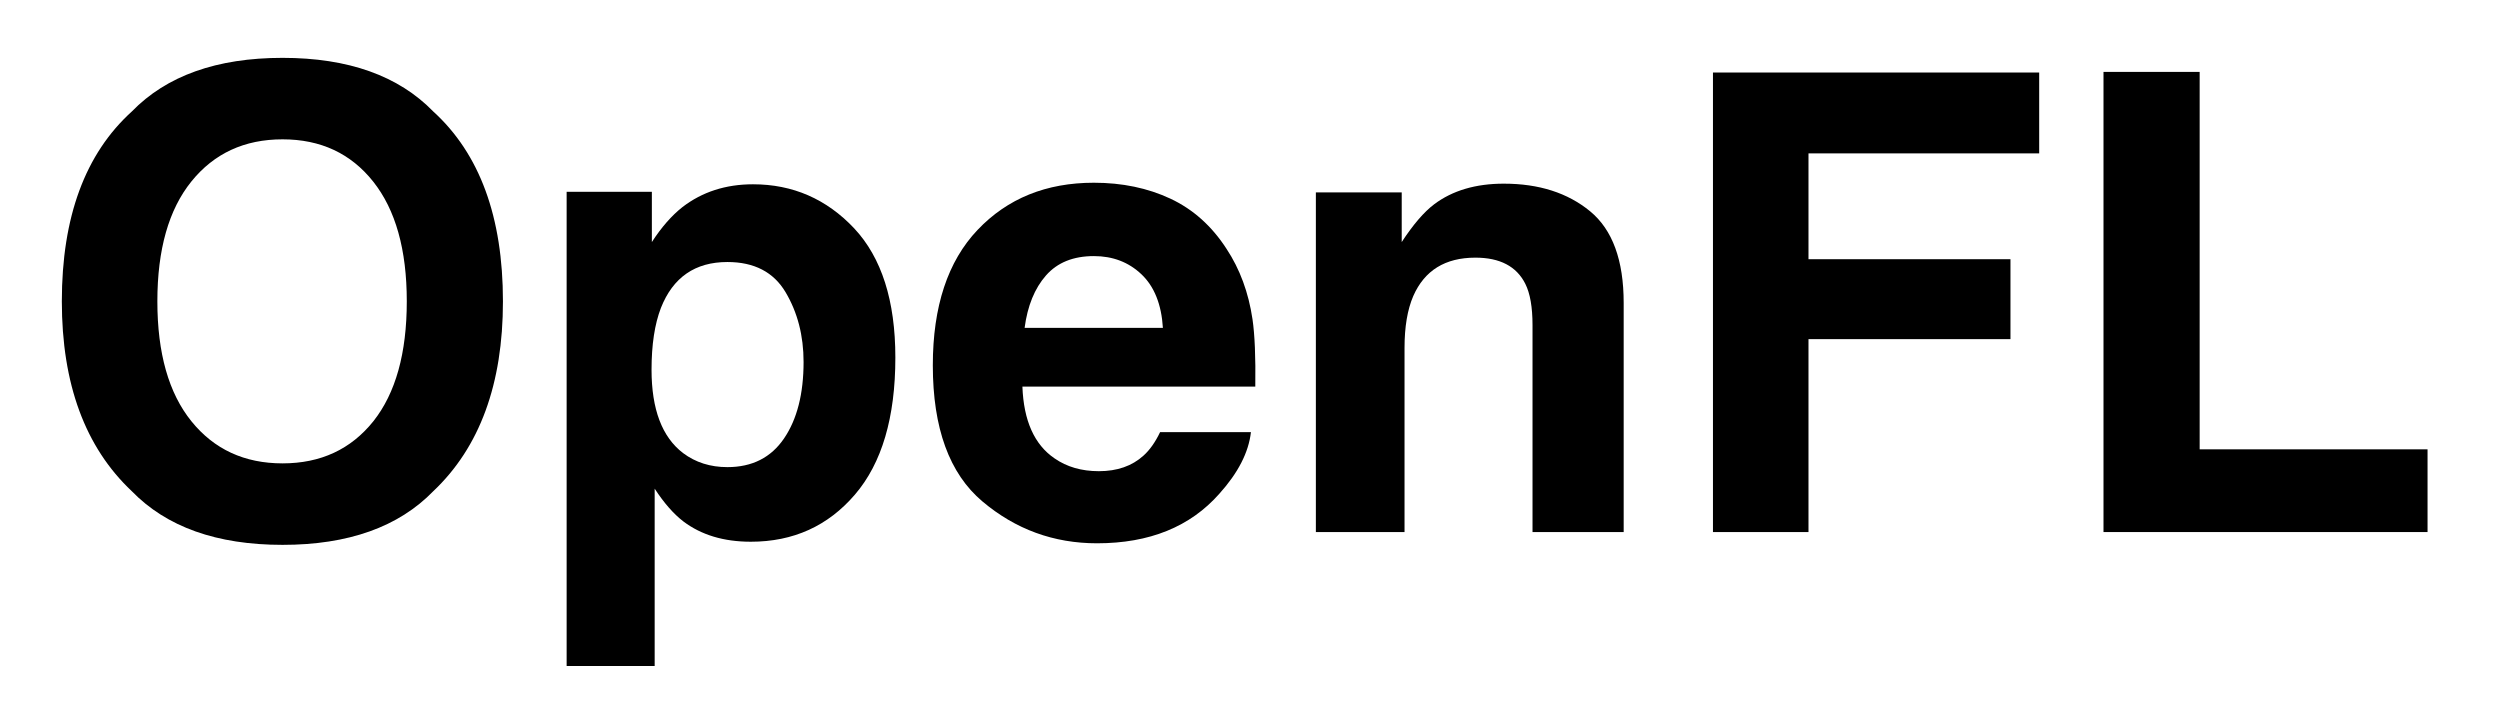
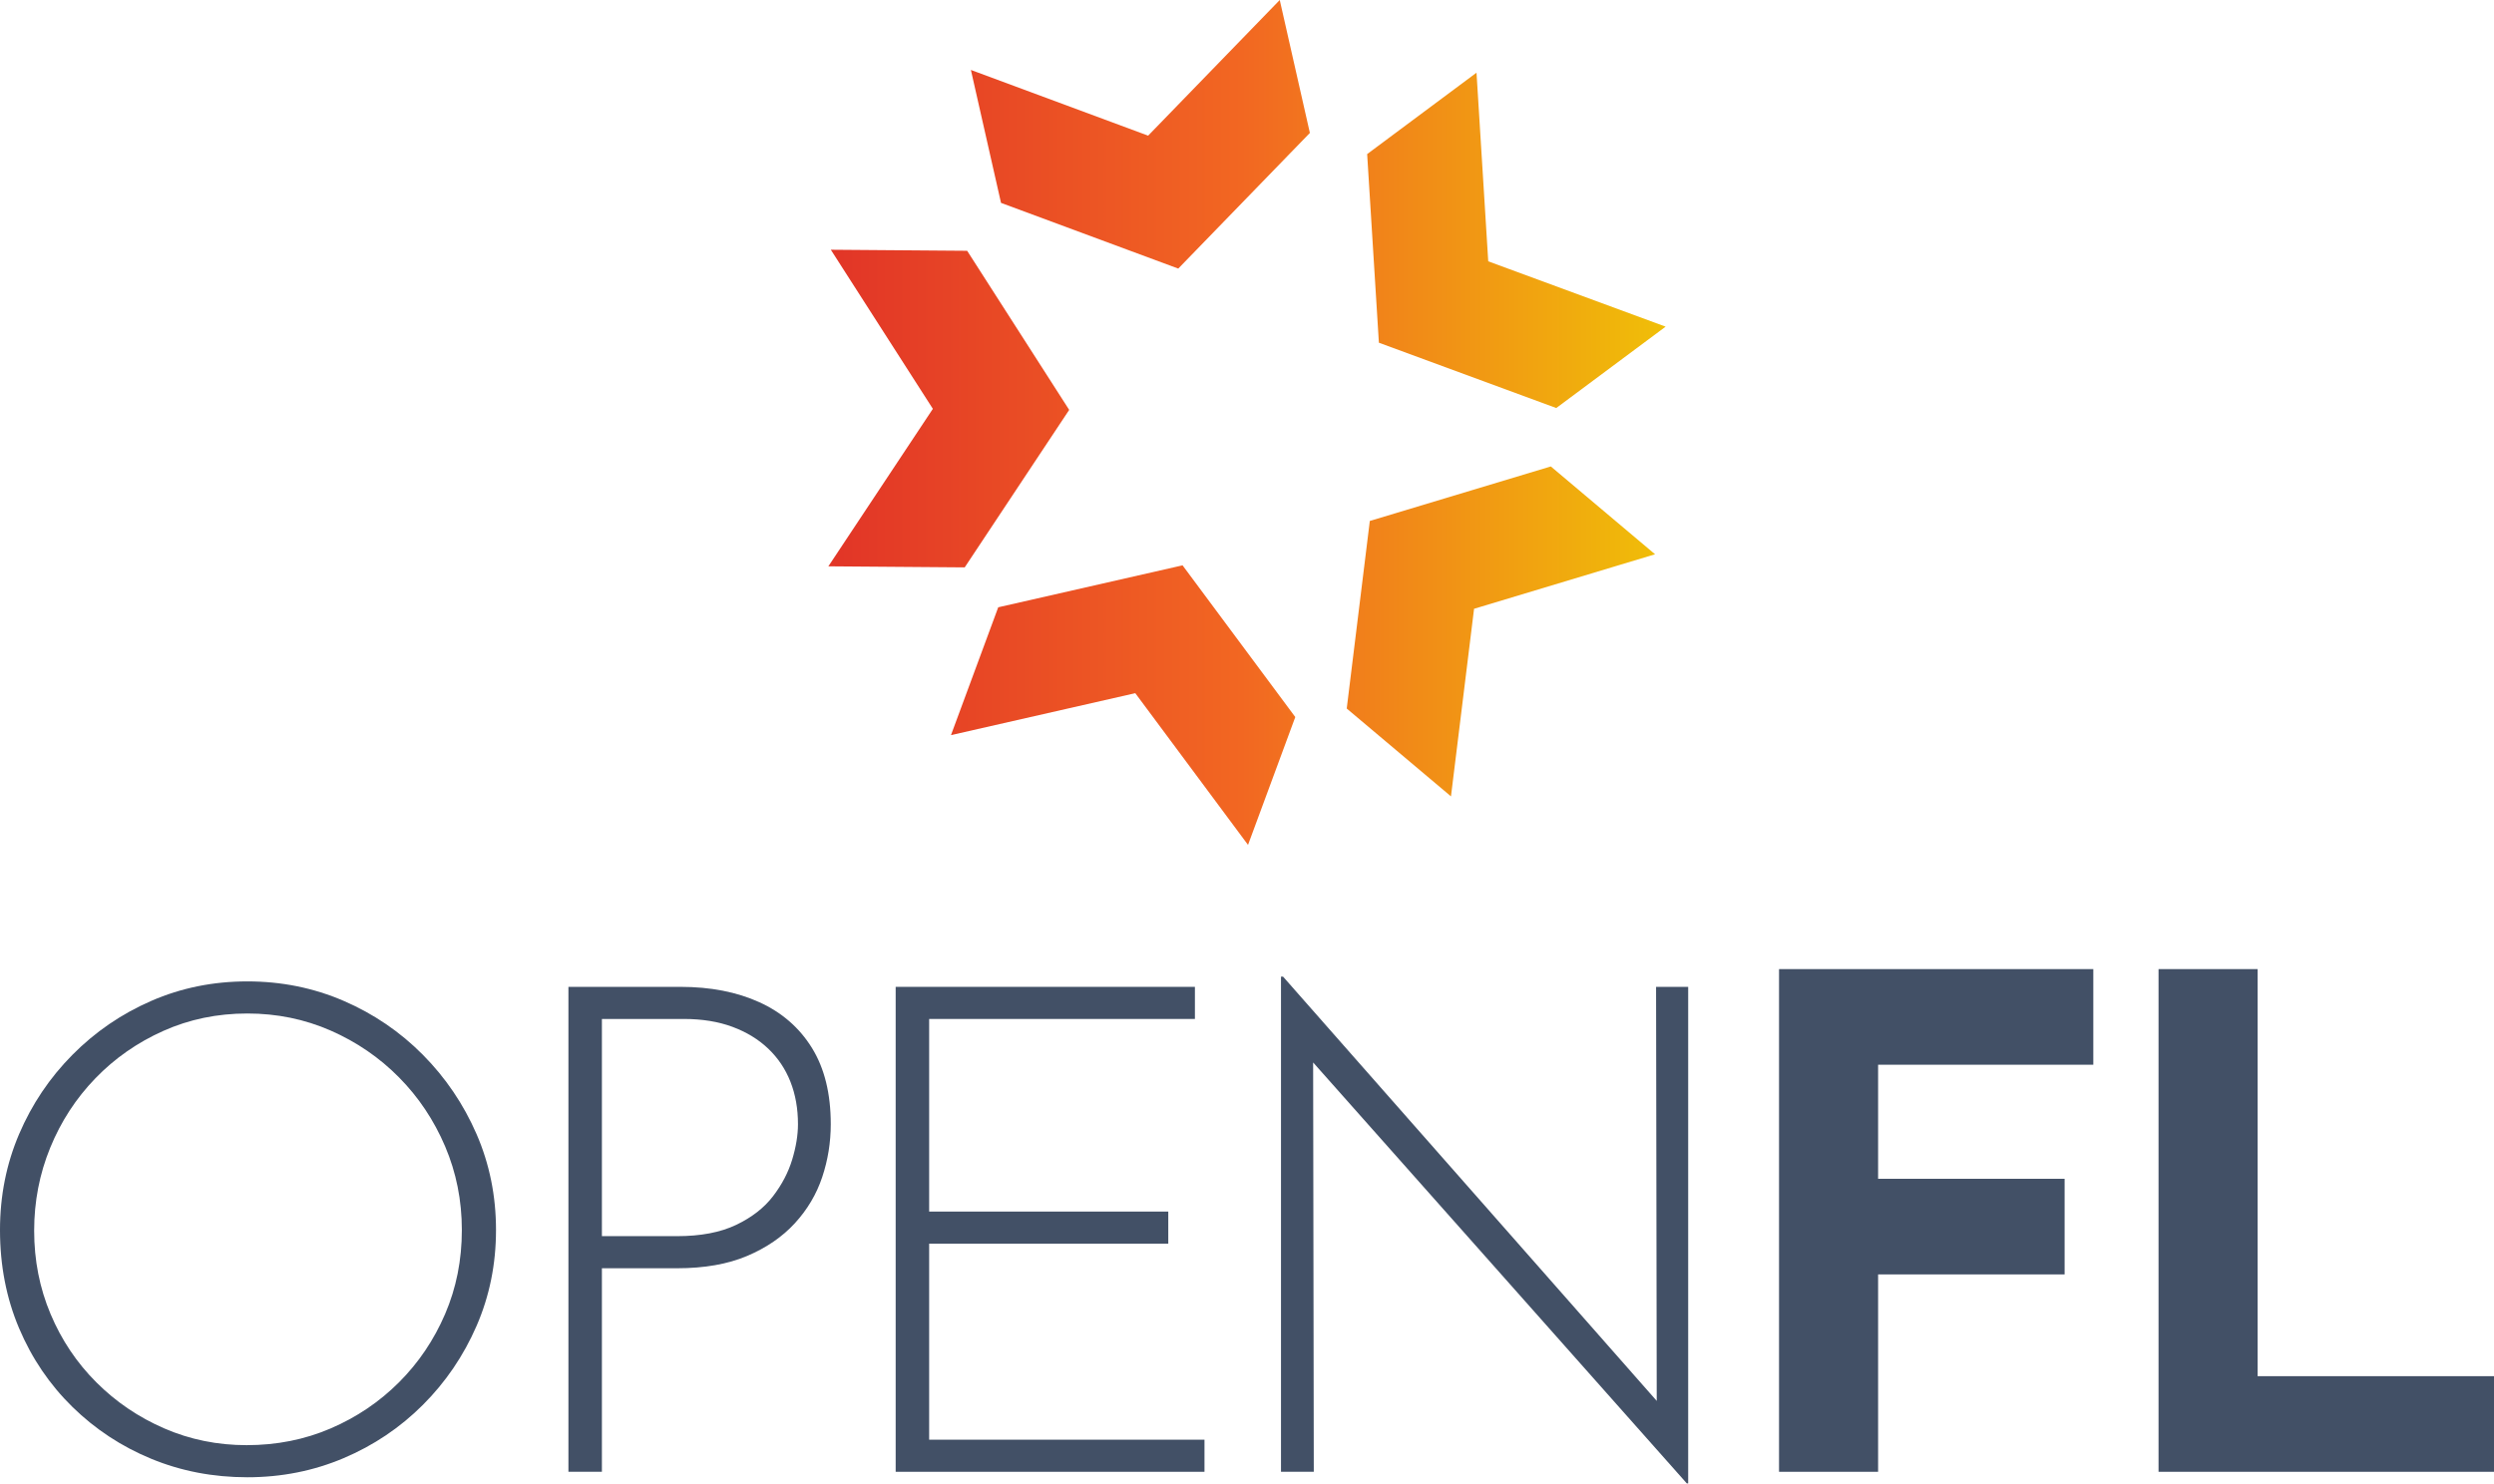
- <svg xmlns="http://www.w3.org/2000/svg" id="Layer_1" viewBox="0 0 400 114.635">
-   <path d="m45.207,87.177c-10.523,0-18.565-2.863-24.125-8.592-7.459-7.025-11.188-17.148-11.188-30.368,0-13.486,3.729-23.609,11.188-30.369,5.561-5.727,13.603-8.591,24.125-8.591,10.522,0,18.563,2.864,24.125,8.591,7.425,6.76,11.139,16.883,11.139,30.369,0,13.22-3.713,23.343-11.139,30.368-5.562,5.729-13.603,8.592-24.125,8.592Zm14.535-19.78c3.562-4.495,5.344-10.888,5.344-19.18,0-8.258-1.79-14.643-5.369-19.156-3.58-4.512-8.416-6.768-14.51-6.768s-10.956,2.248-14.585,6.743c-3.63,4.496-5.444,10.889-5.444,19.181s1.814,14.685,5.444,19.18c3.629,4.496,8.492,6.743,14.585,6.743s10.938-2.247,14.535-6.743Z" />
-   <path d="m136.664,36.529c4.396,4.695,6.593,11.588,6.593,20.679,0,9.59-2.156,16.9-6.468,21.927-4.313,5.028-9.865,7.542-16.658,7.542-4.329,0-7.925-1.082-10.789-3.246-1.565-1.199-3.097-2.947-4.595-5.245v28.371h-14.085V30.685h13.636v8.042c1.531-2.364,3.163-4.229,4.895-5.595,3.163-2.43,6.925-3.646,11.288-3.646,6.36,0,11.754,2.348,16.184,7.043Zm-8.092,21.378c0-4.196-.958-7.908-2.872-11.139-1.915-3.229-5.02-4.845-9.315-4.845-5.162,0-8.708,2.448-10.639,7.343-.999,2.597-1.499,5.894-1.499,9.89,0,6.327,1.681,10.772,5.045,13.336,1.998,1.499,4.362,2.248,7.093,2.248,3.962,0,6.984-1.531,9.066-4.596,2.081-3.062,3.122-7.143,3.122-12.237Z" />
-   <path d="m200.149,69.145c-.366,3.23-2.048,6.511-5.044,9.841-4.663,5.294-11.189,7.941-19.581,7.941-6.926,0-13.037-2.23-18.331-6.693-5.294-4.462-7.942-11.721-7.942-21.777,0-9.423,2.389-16.649,7.167-21.678,4.778-5.028,10.98-7.542,18.606-7.542,4.528,0,8.607.849,12.237,2.547,3.63,1.699,6.626,4.379,8.991,8.042,2.131,3.23,3.513,6.977,4.146,11.239.366,2.497.516,6.094.45,10.789h-37.263c.2,5.462,1.914,9.29,5.145,11.488,1.964,1.365,4.329,2.048,7.092,2.048,2.931,0,5.312-.832,7.144-2.497.999-.899,1.881-2.148,2.646-3.747h14.536Zm-14.085-16.682c-.233-3.763-1.374-6.618-3.422-8.566-2.048-1.948-4.587-2.922-7.617-2.922-3.296,0-5.853,1.032-7.667,3.097-1.815,2.065-2.956,4.862-3.421,8.392h22.127Z" />
-   <path d="m236.062,41.224c-4.828,0-8.142,2.048-9.939,6.144-.933,2.165-1.398,4.928-1.398,8.291v29.47h-14.186V30.785h13.736v7.942c1.83-2.797,3.562-4.812,5.194-6.044,2.93-2.198,6.644-3.297,11.139-3.297,5.627,0,10.23,1.474,13.811,4.42,3.579,2.947,5.37,7.834,5.37,14.66v36.663h-14.586v-33.116c0-2.863-.383-5.061-1.148-6.593-1.398-2.797-4.062-4.196-7.992-4.196Z" />
-   <path d="m326.27,24.541h-36.912v16.933h32.317v12.787h-32.317v30.869h-15.284V11.604h52.196v12.937Z" />
-   <path d="m336.56,11.505h15.385v60.388h36.462v13.236h-51.847V11.505Z" />
+ <svg xmlns="http://www.w3.org/2000/svg" id="a" viewBox="0 0 1000 594.96">
+   <defs>
+     <style>.c{fill:url(#b);}.d{fill:#425066;}</style>
+     <linearGradient id="b" x1="332.148" y1="169.433" x2="667.852" y2="169.433" gradientTransform="matrix(1, 0, 0, 1, 0, 0)" gradientUnits="userSpaceOnUse">
+       <stop offset=".014" stop-color="#e23627" />
+       <stop offset=".494" stop-color="#f26722" />
+       <stop offset="1" stop-color="#f0bf08" />
+     </linearGradient>
+   </defs>
+   <path class="c" d="M592.023,29.157l4.705,75.651,71.125,26.201-43.847,32.644-71.124-26.201-4.704-75.651,43.847-32.644h0ZM513.132,0l-52.773,54.408-71.069-26.353,12.078,53.314,71.069,26.353,52.774-54.408L513.132,0h0Zm-180.001,100.163l40.911,63.808-41.894,63.168,54.663,.424,41.894-63.168-40.911-63.809-54.663-.423h0Zm48.174,194.683l73.905-16.825,45.2,60.846,18.951-51.275-45.2-60.847-73.906,16.826-18.951,51.275h0Zm282.312-72.538l-41.799-35.228-72.575,21.865-9.256,75.231,41.799,35.228,9.257-75.23,72.575-21.865h0Z" />
+   <g>
+     <path class="d" d="M0,493.331c0-13.697,2.557-26.526,7.671-38.489,5.112-11.959,12.233-22.552,21.368-31.776,9.131-9.22,19.676-16.436,31.64-21.641,11.959-5.205,24.79-7.809,38.487-7.809s26.573,2.604,38.625,7.809c12.055,5.205,22.643,12.422,31.778,21.641,9.131,9.224,16.298,19.817,21.503,31.776,5.205,11.963,7.809,24.793,7.809,38.489s-2.604,26.528-7.809,38.487c-5.205,11.963-12.373,22.509-21.503,31.64-9.135,9.135-19.723,16.256-31.778,21.368-12.052,5.114-24.928,7.671-38.625,7.671s-26.528-2.466-38.487-7.397c-11.963-4.931-22.509-11.87-31.64-20.82-9.135-8.946-16.256-19.449-21.368-31.502-5.114-12.052-7.671-25.202-7.671-39.446Zm13.697,.274c0,11.872,2.192,23.01,6.576,33.42,4.382,10.41,10.499,19.543,18.352,27.394,7.851,7.853,16.937,14.017,27.258,18.49,10.314,4.477,21.319,6.712,33.008,6.712,12.055,0,23.286-2.234,33.696-6.712,10.408-4.473,19.538-10.637,27.392-18.49,7.851-7.851,14.015-16.984,18.493-27.394,4.473-10.41,6.712-21.641,6.712-33.694,0-11.87-2.239-23.055-6.712-33.558-4.477-10.499-10.642-19.723-18.493-27.668-7.853-7.944-16.984-14.198-27.392-18.764-10.41-4.564-21.552-6.85-33.422-6.85-12.052,0-23.284,2.33-33.694,6.985-10.41,4.658-19.496,11.004-27.256,19.04-7.764,8.038-13.79,17.304-18.081,27.803-4.293,10.504-6.438,21.599-6.438,33.284Z" />
+     <path class="d" d="M272.842,395.807c12.055,0,22.601,2.056,31.64,6.164,9.039,4.11,16.069,10.23,21.094,18.355,5.02,8.127,7.533,18.31,7.533,30.543,0,7.308-1.142,14.382-3.425,21.23-2.285,6.85-5.935,13.014-10.958,18.493-5.025,5.479-11.414,9.86-19.176,13.147-7.764,3.289-17.12,4.931-28.077,4.931h-30.133v81.634h-13.423v-194.497h44.925Zm-1.369,99.989c9.493,0,17.395-1.509,23.695-4.522,6.3-3.013,11.231-6.847,14.792-11.505,3.561-4.655,6.117-9.54,7.671-14.656,1.549-5.109,2.328-9.86,2.328-14.244,0-6.206-1.006-11.868-3.013-16.984-2.012-5.109-4.978-9.54-8.904-13.285-3.928-3.741-8.721-6.665-14.38-8.766-5.663-2.099-12.148-3.151-19.449-3.151h-32.873v87.113h30.133Z" />
+     <path class="d" d="M359.13,395.807h119.984v12.876h-106.56v77.25h95.879v12.876h-95.879v78.619h110.397v12.876h-123.82v-194.497Z" />
+     <path class="d" d="M676.348,594.96l-153.406-172.853,3.563-2.739,.274,170.937h-13.15v-198.605h.821l153.406,174.224-3.561,1.095-.276-171.211h12.876v199.152h-.547Z" />
+     <path class="d" d="M713.326,388.686h126.012v38.352h-86.29v45.746h74.785v38.352h-74.785v79.169h-39.722v-201.618Zm152.17,0h39.722v163.267h94.782v38.352h-134.504v-201.618Z" />
+   </g>
</svg>
